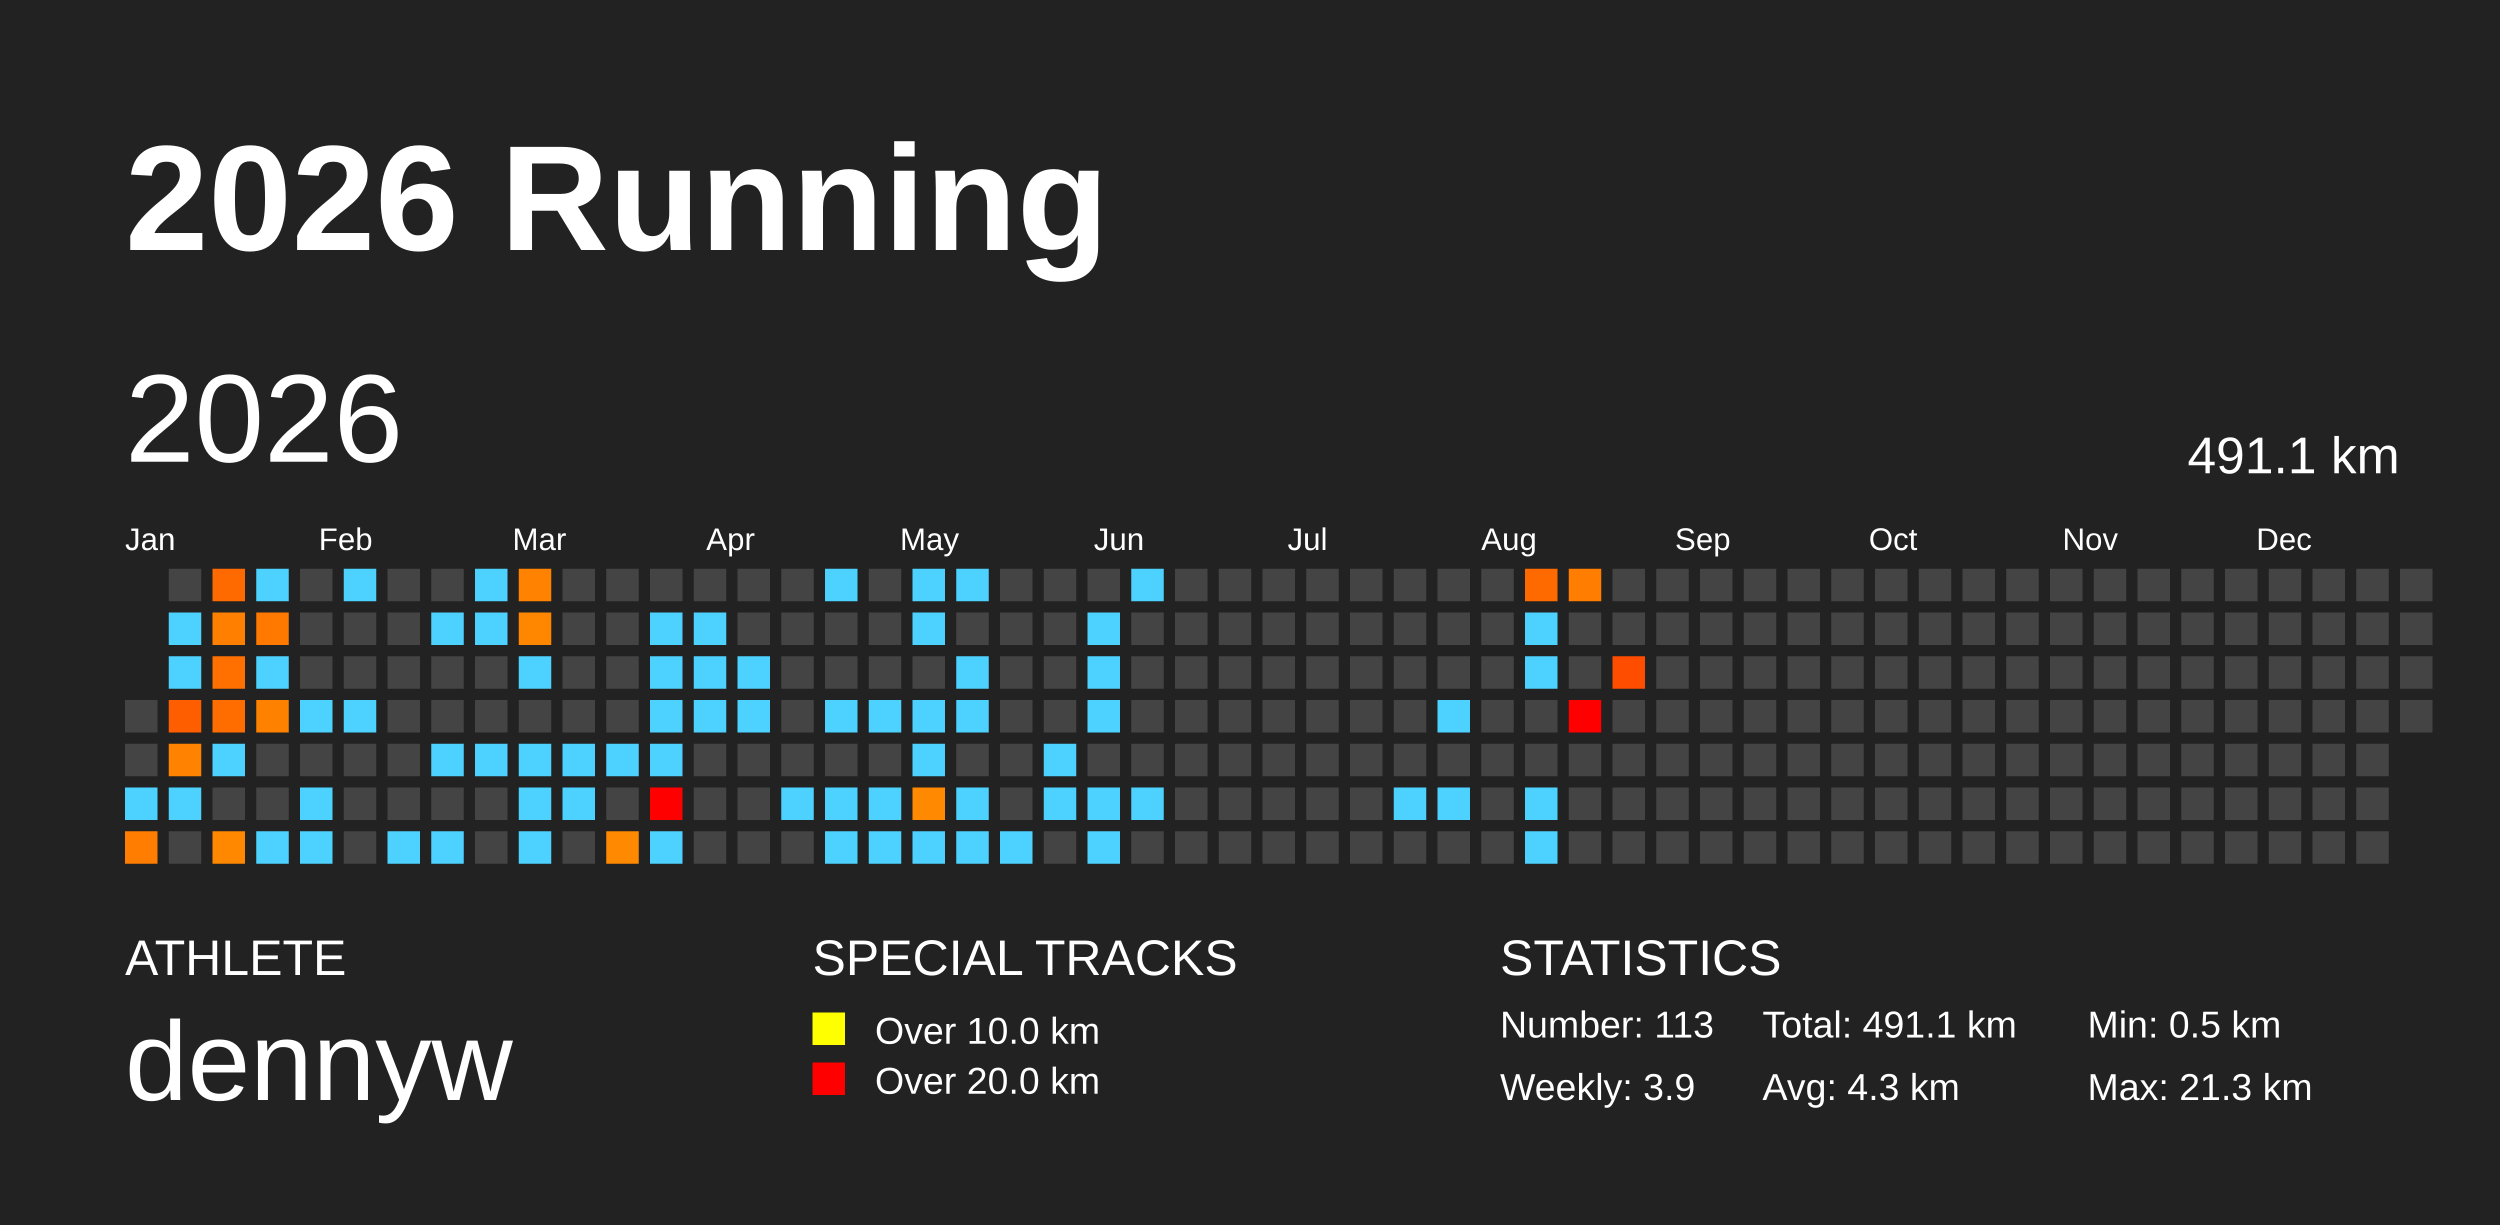
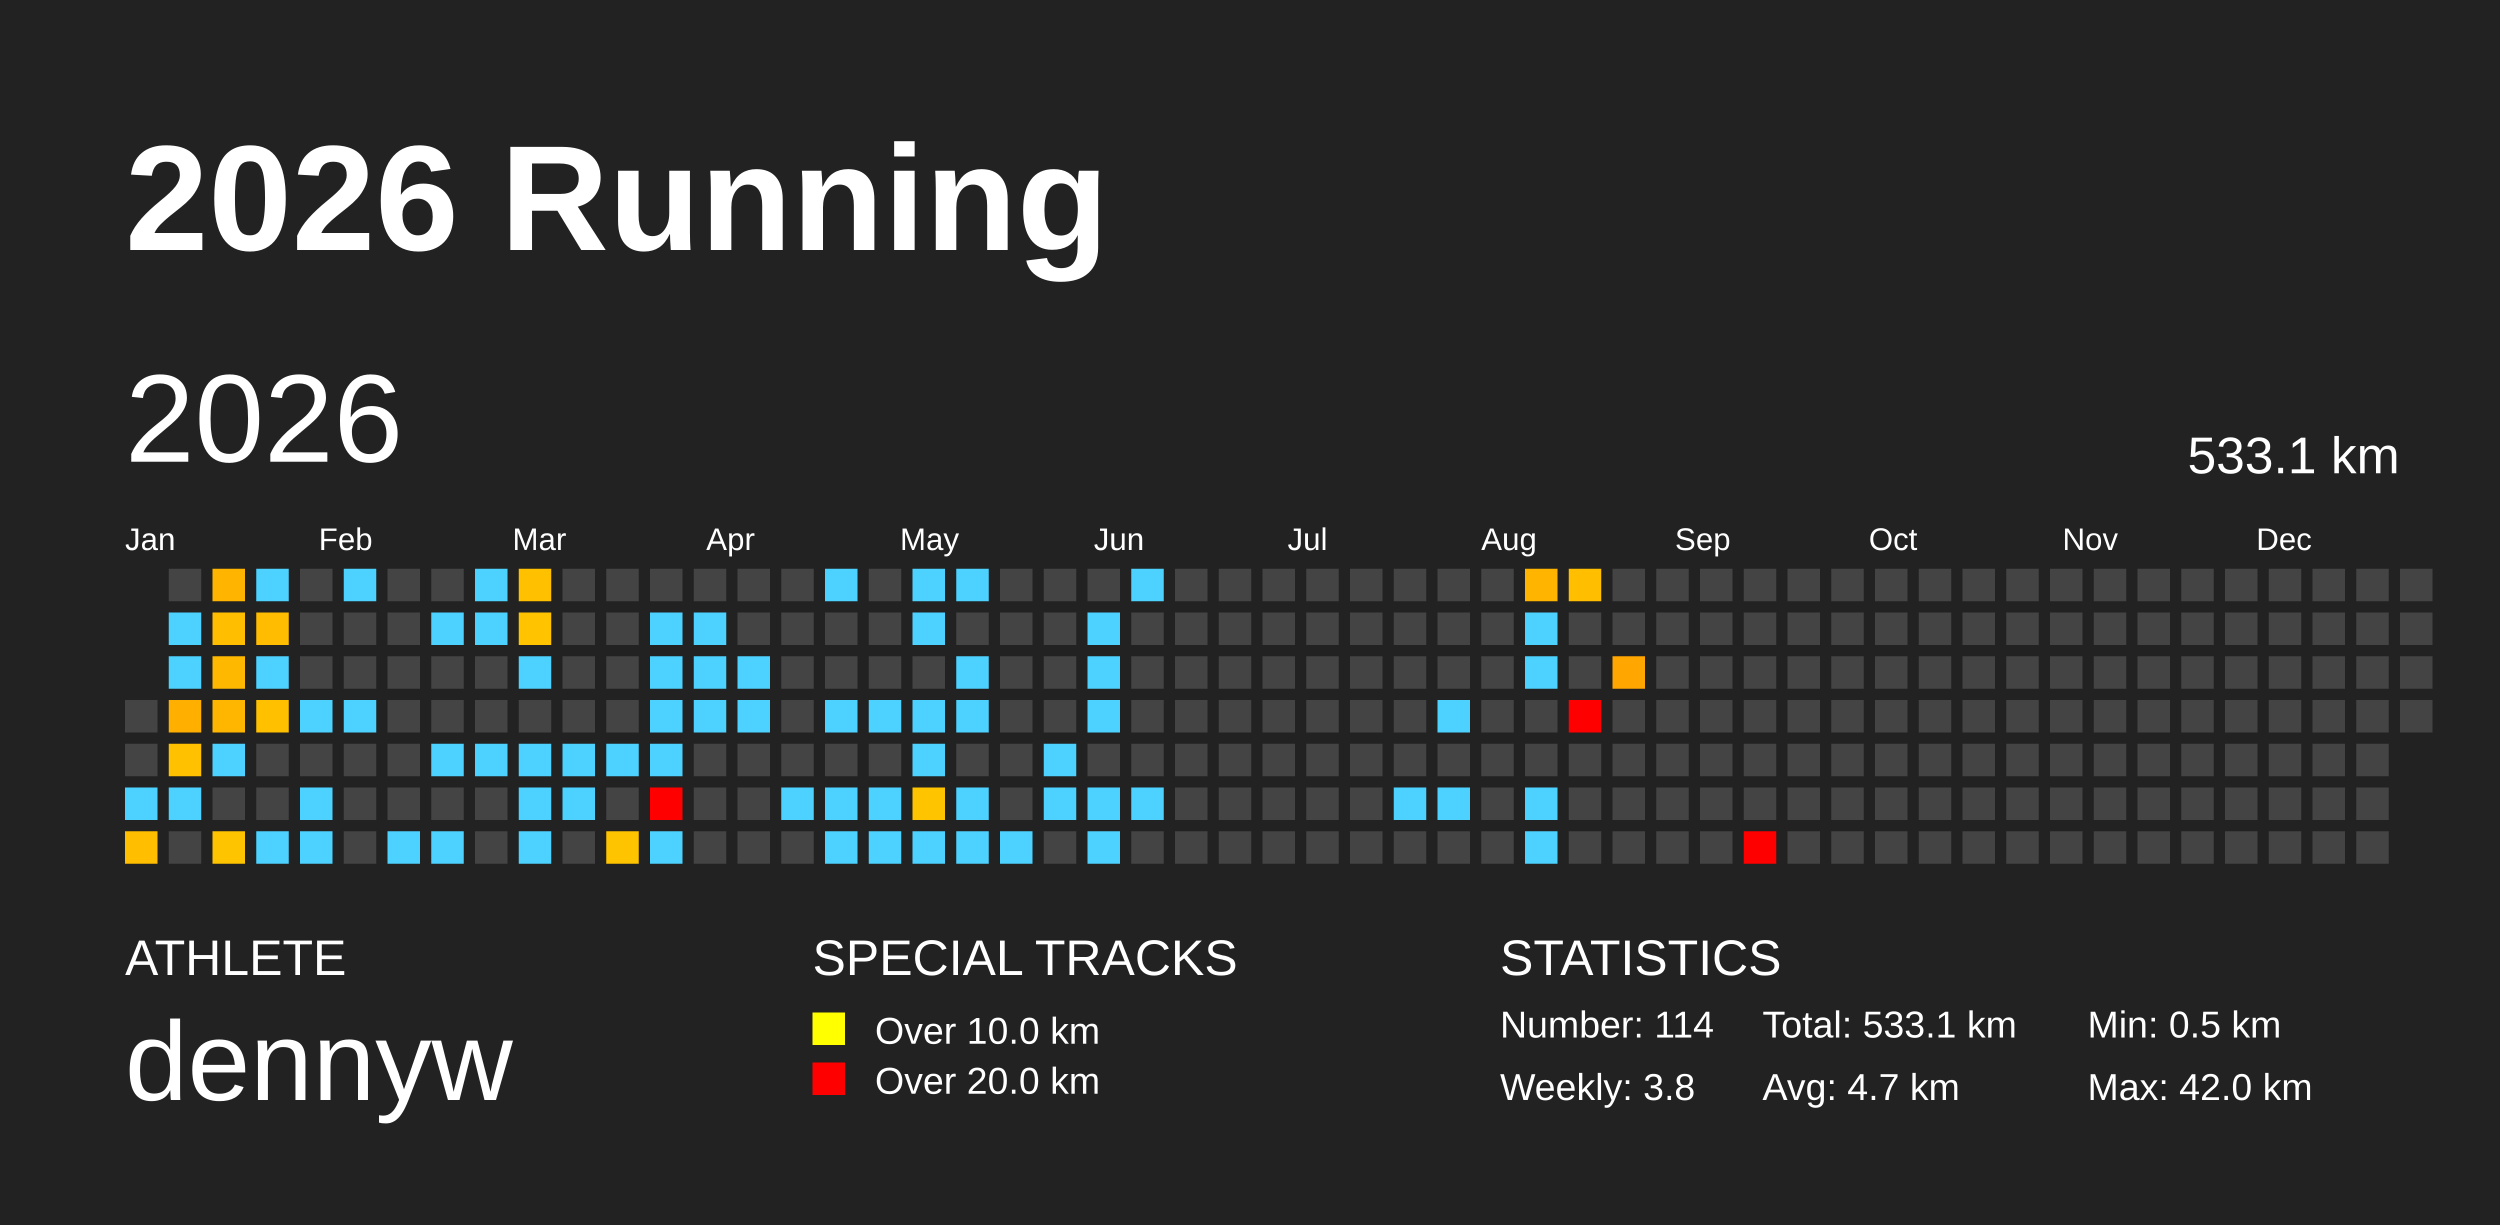
<svg xmlns="http://www.w3.org/2000/svg" baseProfile="full" height="98mm" version="1.1" viewBox="0,0,200,98" width="200mm">
  <defs />
  <rect fill="#222222" height="98" width="200" x="0" y="0" />
  <text fill="#FFFFFF" style="font-size:12px; font-family:Arial; font-weight:bold;" x="10" y="20">2026 Running</text>
  <text fill="#FFFFFF" style="font-size:4px; font-family:Arial" x="10" y="78">ATHLETE</text>
  <text fill="#FFFFFF" style="font-size:9px; font-family:Arial" x="10" y="88">dennyw</text>
  <text fill="#FFFFFF" style="font-size:4px; font-family:Arial" x="65" y="78">SPECIAL TRACKS</text>
  <rect fill="yellow" height="2.6" width="2.6" x="65" y="81" />
  <text fill="#FFFFFF" style="font-size:3px; font-family:Arial" x="70" y="83.5">Over 10.0 km</text>
  <rect fill="red" height="2.6" width="2.6" x="65" y="85" />
  <text fill="#FFFFFF" style="font-size:3px; font-family:Arial" x="70" y="87.5">Over 20.0 km</text>
  <text fill="#FFFFFF" style="font-size:4px; font-family:Arial" x="120" y="78">STATISTICS</text>
-   <text fill="#FFFFFF" style="font-size:3px; font-family:Arial" x="120" y="83">Number: 113</text>
-   <text fill="#FFFFFF" style="font-size:3px; font-family:Arial" x="120" y="88">Weekly: 3.9</text>
-   <text fill="#FFFFFF" style="font-size:3px; font-family:Arial" x="141" y="83">Total: 491.1 km</text>
-   <text fill="#FFFFFF" style="font-size:3px; font-family:Arial" x="141" y="88">Avg: 4.3 km</text>
+   <text fill="#FFFFFF" style="font-size:3px; font-family:Arial" x="120" y="83">Number: 114</text>
+   <text fill="#FFFFFF" style="font-size:3px; font-family:Arial" x="120" y="88">Weekly: 3.8</text>
+   <text fill="#FFFFFF" style="font-size:3px; font-family:Arial" x="141" y="83">Total: 533.1 km</text>
+   <text fill="#FFFFFF" style="font-size:3px; font-family:Arial" x="141" y="88">Avg: 4.7 km</text>
  <text fill="#FFFFFF" style="font-size:3px; font-family:Arial" x="167" y="83">Min: 0.5 km</text>
-   <text fill="#FFFFFF" style="font-size:3px; font-family:Arial" x="167" y="88">Max: 21.3 km</text>
+   <text fill="#FFFFFF" style="font-size:3px; font-family:Arial" x="167" y="88">Max: 42.0 km</text>
  <text dominant-baseline="hanging" fill="#FFFFFF" style="font-size:10.0px; font-family:Arial;" x="10" y="30">2026</text>
-   <text dominant-baseline="hanging" fill="#FFFFFF" style="font-size:4.125px; font-family:Arial;" x="175" y="35">491.1 km</text>
+   <text dominant-baseline="hanging" fill="#FFFFFF" style="font-size:4.125px; font-family:Arial;" x="175" y="35">533.1 km</text>
  <text fill="#FFFFFF" style="font-size:2.5px; font-family:Arial" x="10.0" y="44">Jan</text>
  <text fill="#FFFFFF" style="font-size:2.5px; font-family:Arial" x="25.5" y="44">Feb</text>
  <text fill="#FFFFFF" style="font-size:2.5px; font-family:Arial" x="41.0" y="44">Mar</text>
  <text fill="#FFFFFF" style="font-size:2.5px; font-family:Arial" x="56.5" y="44">Apr</text>
  <text fill="#FFFFFF" style="font-size:2.5px; font-family:Arial" x="72.0" y="44">May</text>
  <text fill="#FFFFFF" style="font-size:2.5px; font-family:Arial" x="87.5" y="44">Jun</text>
  <text fill="#FFFFFF" style="font-size:2.5px; font-family:Arial" x="103.0" y="44">Jul</text>
  <text fill="#FFFFFF" style="font-size:2.5px; font-family:Arial" x="118.5" y="44">Aug</text>
  <text fill="#FFFFFF" style="font-size:2.5px; font-family:Arial" x="134.0" y="44">Sep</text>
  <text fill="#FFFFFF" style="font-size:2.5px; font-family:Arial" x="149.5" y="44">Oct</text>
  <text fill="#FFFFFF" style="font-size:2.5px; font-family:Arial" x="165.0" y="44">Nov</text>
  <text fill="#FFFFFF" style="font-size:2.5px; font-family:Arial" x="180.5" y="44">Dec</text>
  <rect fill="#444444" height="2.6" width="2.6" x="10.0" y="56.0" />
  <rect fill="#444444" height="2.6" width="2.6" x="10.0" y="59.5" />
  <rect fill="#4dd2ff" height="2.6" width="2.6" x="10.0" y="63.0" />
-   <rect fill="#ff7d00" height="2.6" width="2.6" x="10.0" y="66.5" />
+   <rect fill="#ffbe00" height="2.6" width="2.6" x="10.0" y="66.5" />
  <rect fill="#444444" height="2.6" width="2.6" x="13.5" y="45.5" />
  <rect fill="#4dd2ff" height="2.6" width="2.6" x="13.5" y="49.0" />
  <rect fill="#4dd2ff" height="2.6" width="2.6" x="13.5" y="52.5" />
-   <rect fill="#ff5e00" height="2.6" width="2.6" x="13.5" y="56.0" />
-   <rect fill="#ff8200" height="2.6" width="2.6" x="13.5" y="59.5" />
+   <rect fill="#ffaf00" height="2.6" width="2.6" x="13.5" y="56.0" />
+   <rect fill="#ffc100" height="2.6" width="2.6" x="13.5" y="59.5" />
  <rect fill="#4dd2ff" height="2.6" width="2.6" x="13.5" y="63.0" />
  <rect fill="#444444" height="2.6" width="2.6" x="13.5" y="66.5" />
-   <rect fill="#ff6a00" height="2.6" width="2.6" x="17.0" y="45.5" />
-   <rect fill="#ff7f00" height="2.6" width="2.6" x="17.0" y="49.0" />
-   <rect fill="#ff7000" height="2.6" width="2.6" x="17.0" y="52.5" />
-   <rect fill="#ff6d00" height="2.6" width="2.6" x="17.0" y="56.0" />
+   <rect fill="#ffb500" height="2.6" width="2.6" x="17.0" y="45.5" />
+   <rect fill="#ffbf00" height="2.6" width="2.6" x="17.0" y="49.0" />
+   <rect fill="#ffb800" height="2.6" width="2.6" x="17.0" y="52.5" />
+   <rect fill="#ffb600" height="2.6" width="2.6" x="17.0" y="56.0" />
  <rect fill="#4dd2ff" height="2.6" width="2.6" x="17.0" y="59.5" />
  <rect fill="#444444" height="2.6" width="2.6" x="17.0" y="63.0" />
-   <rect fill="#ff8800" height="2.6" width="2.6" x="17.0" y="66.5" />
+   <rect fill="#ffc400" height="2.6" width="2.6" x="17.0" y="66.5" />
  <rect fill="#4dd2ff" height="2.6" width="2.6" x="20.5" y="45.5" />
-   <rect fill="#ff7800" height="2.6" width="2.6" x="20.5" y="49.0" />
+   <rect fill="#ffbc00" height="2.6" width="2.6" x="20.5" y="49.0" />
  <rect fill="#4dd2ff" height="2.6" width="2.6" x="20.5" y="52.5" />
-   <rect fill="#ff8100" height="2.6" width="2.6" x="20.5" y="56.0" />
+   <rect fill="#ffc000" height="2.6" width="2.6" x="20.5" y="56.0" />
  <rect fill="#444444" height="2.6" width="2.6" x="20.5" y="59.5" />
  <rect fill="#444444" height="2.6" width="2.6" x="20.5" y="63.0" />
  <rect fill="#4dd2ff" height="2.6" width="2.6" x="20.5" y="66.5" />
  <rect fill="#444444" height="2.6" width="2.6" x="24.0" y="45.5" />
  <rect fill="#444444" height="2.6" width="2.6" x="24.0" y="49.0" />
  <rect fill="#444444" height="2.6" width="2.6" x="24.0" y="52.5" />
  <rect fill="#4dd2ff" height="2.6" width="2.6" x="24.0" y="56.0" />
  <rect fill="#444444" height="2.6" width="2.6" x="24.0" y="59.5" />
  <rect fill="#4dd2ff" height="2.6" width="2.6" x="24.0" y="63.0" />
  <rect fill="#4dd2ff" height="2.6" width="2.6" x="24.0" y="66.5" />
  <rect fill="#4dd2ff" height="2.6" width="2.6" x="27.5" y="45.5" />
  <rect fill="#444444" height="2.6" width="2.6" x="27.5" y="49.0" />
  <rect fill="#444444" height="2.6" width="2.6" x="27.5" y="52.5" />
  <rect fill="#4dd2ff" height="2.6" width="2.6" x="27.5" y="56.0" />
  <rect fill="#444444" height="2.6" width="2.6" x="27.5" y="59.5" />
  <rect fill="#444444" height="2.6" width="2.6" x="27.5" y="63.0" />
  <rect fill="#444444" height="2.6" width="2.6" x="27.5" y="66.5" />
  <rect fill="#444444" height="2.6" width="2.6" x="31.0" y="45.5" />
  <rect fill="#444444" height="2.6" width="2.6" x="31.0" y="49.0" />
  <rect fill="#444444" height="2.6" width="2.6" x="31.0" y="52.5" />
  <rect fill="#444444" height="2.6" width="2.6" x="31.0" y="56.0" />
  <rect fill="#444444" height="2.6" width="2.6" x="31.0" y="59.5" />
  <rect fill="#444444" height="2.6" width="2.6" x="31.0" y="63.0" />
  <rect fill="#4dd2ff" height="2.6" width="2.6" x="31.0" y="66.5" />
  <rect fill="#444444" height="2.6" width="2.6" x="34.5" y="45.5" />
  <rect fill="#4dd2ff" height="2.6" width="2.6" x="34.5" y="49.0" />
  <rect fill="#444444" height="2.6" width="2.6" x="34.5" y="52.5" />
  <rect fill="#444444" height="2.6" width="2.6" x="34.5" y="56.0" />
  <rect fill="#4dd2ff" height="2.6" width="2.6" x="34.5" y="59.5" />
  <rect fill="#444444" height="2.6" width="2.6" x="34.5" y="63.0" />
  <rect fill="#4dd2ff" height="2.6" width="2.6" x="34.5" y="66.5" />
  <rect fill="#4dd2ff" height="2.6" width="2.6" x="38.0" y="45.5" />
  <rect fill="#4dd2ff" height="2.6" width="2.6" x="38.0" y="49.0" />
  <rect fill="#444444" height="2.6" width="2.6" x="38.0" y="52.5" />
  <rect fill="#444444" height="2.6" width="2.6" x="38.0" y="56.0" />
  <rect fill="#4dd2ff" height="2.6" width="2.6" x="38.0" y="59.5" />
  <rect fill="#444444" height="2.6" width="2.6" x="38.0" y="63.0" />
  <rect fill="#444444" height="2.6" width="2.6" x="38.0" y="66.5" />
-   <rect fill="#ff8200" height="2.6" width="2.6" x="41.5" y="45.5" />
-   <rect fill="#ff8700" height="2.6" width="2.6" x="41.5" y="49.0" />
+   <rect fill="#ffc000" height="2.6" width="2.6" x="41.5" y="45.5" />
+   <rect fill="#ffc300" height="2.6" width="2.6" x="41.5" y="49.0" />
  <rect fill="#4dd2ff" height="2.6" width="2.6" x="41.5" y="52.5" />
  <rect fill="#444444" height="2.6" width="2.6" x="41.5" y="56.0" />
  <rect fill="#4dd2ff" height="2.6" width="2.6" x="41.5" y="59.5" />
  <rect fill="#4dd2ff" height="2.6" width="2.6" x="41.5" y="63.0" />
  <rect fill="#4dd2ff" height="2.6" width="2.6" x="41.5" y="66.5" />
  <rect fill="#444444" height="2.6" width="2.6" x="45.0" y="45.5" />
  <rect fill="#444444" height="2.6" width="2.6" x="45.0" y="49.0" />
  <rect fill="#444444" height="2.6" width="2.6" x="45.0" y="52.5" />
  <rect fill="#444444" height="2.6" width="2.6" x="45.0" y="56.0" />
  <rect fill="#4dd2ff" height="2.6" width="2.6" x="45.0" y="59.5" />
  <rect fill="#4dd2ff" height="2.6" width="2.6" x="45.0" y="63.0" />
  <rect fill="#444444" height="2.6" width="2.6" x="45.0" y="66.5" />
  <rect fill="#444444" height="2.6" width="2.6" x="48.5" y="45.5" />
  <rect fill="#444444" height="2.6" width="2.6" x="48.5" y="49.0" />
  <rect fill="#444444" height="2.6" width="2.6" x="48.5" y="52.5" />
  <rect fill="#444444" height="2.6" width="2.6" x="48.5" y="56.0" />
  <rect fill="#4dd2ff" height="2.6" width="2.6" x="48.5" y="59.5" />
  <rect fill="#444444" height="2.6" width="2.6" x="48.5" y="63.0" />
-   <rect fill="#ff8900" height="2.6" width="2.6" x="48.5" y="66.5" />
+   <rect fill="#ffc400" height="2.6" width="2.6" x="48.5" y="66.5" />
  <rect fill="#444444" height="2.6" width="2.6" x="52.0" y="45.5" />
  <rect fill="#4dd2ff" height="2.6" width="2.6" x="52.0" y="49.0" />
  <rect fill="#4dd2ff" height="2.6" width="2.6" x="52.0" y="52.5" />
  <rect fill="#4dd2ff" height="2.6" width="2.6" x="52.0" y="56.0" />
  <rect fill="#4dd2ff" height="2.6" width="2.6" x="52.0" y="59.5" />
  <rect fill="red" height="2.6" width="2.6" x="52.0" y="63.0" />
  <rect fill="#4dd2ff" height="2.6" width="2.6" x="52.0" y="66.5" />
  <rect fill="#444444" height="2.6" width="2.6" x="55.5" y="45.5" />
  <rect fill="#4dd2ff" height="2.6" width="2.6" x="55.5" y="49.0" />
  <rect fill="#4dd2ff" height="2.6" width="2.6" x="55.5" y="52.5" />
  <rect fill="#4dd2ff" height="2.6" width="2.6" x="55.5" y="56.0" />
  <rect fill="#444444" height="2.6" width="2.6" x="55.5" y="59.5" />
  <rect fill="#444444" height="2.6" width="2.6" x="55.5" y="63.0" />
  <rect fill="#444444" height="2.6" width="2.6" x="55.5" y="66.5" />
  <rect fill="#444444" height="2.6" width="2.6" x="59.0" y="45.5" />
  <rect fill="#444444" height="2.6" width="2.6" x="59.0" y="49.0" />
  <rect fill="#4dd2ff" height="2.6" width="2.6" x="59.0" y="52.5" />
  <rect fill="#4dd2ff" height="2.6" width="2.6" x="59.0" y="56.0" />
  <rect fill="#444444" height="2.6" width="2.6" x="59.0" y="59.5" />
  <rect fill="#444444" height="2.6" width="2.6" x="59.0" y="63.0" />
  <rect fill="#444444" height="2.6" width="2.6" x="59.0" y="66.5" />
  <rect fill="#444444" height="2.6" width="2.6" x="62.5" y="45.5" />
  <rect fill="#444444" height="2.6" width="2.6" x="62.5" y="49.0" />
  <rect fill="#444444" height="2.6" width="2.6" x="62.5" y="52.5" />
  <rect fill="#444444" height="2.6" width="2.6" x="62.5" y="56.0" />
  <rect fill="#444444" height="2.6" width="2.6" x="62.5" y="59.5" />
  <rect fill="#4dd2ff" height="2.6" width="2.6" x="62.5" y="63.0" />
  <rect fill="#444444" height="2.6" width="2.6" x="62.5" y="66.5" />
  <rect fill="#4dd2ff" height="2.6" width="2.6" x="66.0" y="45.5" />
  <rect fill="#444444" height="2.6" width="2.6" x="66.0" y="49.0" />
  <rect fill="#444444" height="2.6" width="2.6" x="66.0" y="52.5" />
  <rect fill="#4dd2ff" height="2.6" width="2.6" x="66.0" y="56.0" />
  <rect fill="#444444" height="2.6" width="2.6" x="66.0" y="59.5" />
  <rect fill="#4dd2ff" height="2.6" width="2.6" x="66.0" y="63.0" />
  <rect fill="#4dd2ff" height="2.6" width="2.6" x="66.0" y="66.5" />
  <rect fill="#444444" height="2.6" width="2.6" x="69.5" y="45.5" />
  <rect fill="#444444" height="2.6" width="2.6" x="69.5" y="49.0" />
  <rect fill="#444444" height="2.6" width="2.6" x="69.5" y="52.5" />
  <rect fill="#4dd2ff" height="2.6" width="2.6" x="69.5" y="56.0" />
  <rect fill="#444444" height="2.6" width="2.6" x="69.5" y="59.5" />
  <rect fill="#4dd2ff" height="2.6" width="2.6" x="69.5" y="63.0" />
  <rect fill="#4dd2ff" height="2.6" width="2.6" x="69.5" y="66.5" />
  <rect fill="#4dd2ff" height="2.6" width="2.6" x="73.0" y="45.5" />
  <rect fill="#4dd2ff" height="2.6" width="2.6" x="73.0" y="49.0" />
  <rect fill="#444444" height="2.6" width="2.6" x="73.0" y="52.5" />
  <rect fill="#4dd2ff" height="2.6" width="2.6" x="73.0" y="56.0" />
  <rect fill="#4dd2ff" height="2.6" width="2.6" x="73.0" y="59.5" />
-   <rect fill="#ff8900" height="2.6" width="2.6" x="73.0" y="63.0" />
+   <rect fill="#ffc400" height="2.6" width="2.6" x="73.0" y="63.0" />
  <rect fill="#4dd2ff" height="2.6" width="2.6" x="73.0" y="66.5" />
  <rect fill="#4dd2ff" height="2.6" width="2.6" x="76.5" y="45.5" />
  <rect fill="#444444" height="2.6" width="2.6" x="76.5" y="49.0" />
  <rect fill="#4dd2ff" height="2.6" width="2.6" x="76.5" y="52.5" />
  <rect fill="#4dd2ff" height="2.6" width="2.6" x="76.5" y="56.0" />
  <rect fill="#444444" height="2.6" width="2.6" x="76.5" y="59.5" />
  <rect fill="#4dd2ff" height="2.6" width="2.6" x="76.5" y="63.0" />
  <rect fill="#4dd2ff" height="2.6" width="2.6" x="76.5" y="66.5" />
  <rect fill="#444444" height="2.6" width="2.6" x="80.0" y="45.5" />
  <rect fill="#444444" height="2.6" width="2.6" x="80.0" y="49.0" />
  <rect fill="#444444" height="2.6" width="2.6" x="80.0" y="52.5" />
  <rect fill="#444444" height="2.6" width="2.6" x="80.0" y="56.0" />
  <rect fill="#444444" height="2.6" width="2.6" x="80.0" y="59.5" />
  <rect fill="#444444" height="2.6" width="2.6" x="80.0" y="63.0" />
  <rect fill="#4dd2ff" height="2.6" width="2.6" x="80.0" y="66.5" />
  <rect fill="#444444" height="2.6" width="2.6" x="83.5" y="45.5" />
  <rect fill="#444444" height="2.6" width="2.6" x="83.5" y="49.0" />
  <rect fill="#444444" height="2.6" width="2.6" x="83.5" y="52.5" />
  <rect fill="#444444" height="2.6" width="2.6" x="83.5" y="56.0" />
  <rect fill="#4dd2ff" height="2.6" width="2.6" x="83.5" y="59.5" />
  <rect fill="#4dd2ff" height="2.6" width="2.6" x="83.5" y="63.0" />
  <rect fill="#444444" height="2.6" width="2.6" x="83.5" y="66.5" />
  <rect fill="#444444" height="2.6" width="2.6" x="87.0" y="45.5" />
  <rect fill="#4dd2ff" height="2.6" width="2.6" x="87.0" y="49.0" />
  <rect fill="#4dd2ff" height="2.6" width="2.6" x="87.0" y="52.5" />
  <rect fill="#4dd2ff" height="2.6" width="2.6" x="87.0" y="56.0" />
  <rect fill="#444444" height="2.6" width="2.6" x="87.0" y="59.5" />
  <rect fill="#4dd2ff" height="2.6" width="2.6" x="87.0" y="63.0" />
  <rect fill="#4dd2ff" height="2.6" width="2.6" x="87.0" y="66.5" />
  <rect fill="#4dd2ff" height="2.6" width="2.6" x="90.5" y="45.5" />
  <rect fill="#444444" height="2.6" width="2.6" x="90.5" y="49.0" />
  <rect fill="#444444" height="2.6" width="2.6" x="90.5" y="52.5" />
  <rect fill="#444444" height="2.6" width="2.6" x="90.5" y="56.0" />
  <rect fill="#444444" height="2.6" width="2.6" x="90.5" y="59.5" />
  <rect fill="#4dd2ff" height="2.6" width="2.6" x="90.5" y="63.0" />
  <rect fill="#444444" height="2.6" width="2.6" x="90.5" y="66.5" />
  <rect fill="#444444" height="2.6" width="2.6" x="94.0" y="45.5" />
  <rect fill="#444444" height="2.6" width="2.6" x="94.0" y="49.0" />
  <rect fill="#444444" height="2.6" width="2.6" x="94.0" y="52.5" />
  <rect fill="#444444" height="2.6" width="2.6" x="94.0" y="56.0" />
  <rect fill="#444444" height="2.6" width="2.6" x="94.0" y="59.5" />
  <rect fill="#444444" height="2.6" width="2.6" x="94.0" y="63.0" />
  <rect fill="#444444" height="2.6" width="2.6" x="94.0" y="66.5" />
  <rect fill="#444444" height="2.6" width="2.6" x="97.5" y="45.5" />
  <rect fill="#444444" height="2.6" width="2.6" x="97.5" y="49.0" />
  <rect fill="#444444" height="2.6" width="2.6" x="97.5" y="52.5" />
  <rect fill="#444444" height="2.6" width="2.6" x="97.5" y="56.0" />
  <rect fill="#444444" height="2.6" width="2.6" x="97.5" y="59.5" />
  <rect fill="#444444" height="2.6" width="2.6" x="97.5" y="63.0" />
  <rect fill="#444444" height="2.6" width="2.6" x="97.5" y="66.5" />
  <rect fill="#444444" height="2.6" width="2.6" x="101.0" y="45.5" />
  <rect fill="#444444" height="2.6" width="2.6" x="101.0" y="49.0" />
  <rect fill="#444444" height="2.6" width="2.6" x="101.0" y="52.5" />
  <rect fill="#444444" height="2.6" width="2.6" x="101.0" y="56.0" />
  <rect fill="#444444" height="2.6" width="2.6" x="101.0" y="59.5" />
  <rect fill="#444444" height="2.6" width="2.6" x="101.0" y="63.0" />
  <rect fill="#444444" height="2.6" width="2.6" x="101.0" y="66.5" />
  <rect fill="#444444" height="2.6" width="2.6" x="104.5" y="45.5" />
  <rect fill="#444444" height="2.6" width="2.6" x="104.5" y="49.0" />
  <rect fill="#444444" height="2.6" width="2.6" x="104.5" y="52.5" />
  <rect fill="#444444" height="2.6" width="2.6" x="104.5" y="56.0" />
  <rect fill="#444444" height="2.6" width="2.6" x="104.5" y="59.5" />
  <rect fill="#444444" height="2.6" width="2.6" x="104.5" y="63.0" />
  <rect fill="#444444" height="2.6" width="2.6" x="104.5" y="66.5" />
  <rect fill="#444444" height="2.6" width="2.6" x="108.0" y="45.5" />
  <rect fill="#444444" height="2.6" width="2.6" x="108.0" y="49.0" />
  <rect fill="#444444" height="2.6" width="2.6" x="108.0" y="52.5" />
  <rect fill="#444444" height="2.6" width="2.6" x="108.0" y="56.0" />
  <rect fill="#444444" height="2.6" width="2.6" x="108.0" y="59.5" />
  <rect fill="#444444" height="2.6" width="2.6" x="108.0" y="63.0" />
  <rect fill="#444444" height="2.6" width="2.6" x="108.0" y="66.5" />
  <rect fill="#444444" height="2.6" width="2.6" x="111.5" y="45.5" />
  <rect fill="#444444" height="2.6" width="2.6" x="111.5" y="49.0" />
  <rect fill="#444444" height="2.6" width="2.6" x="111.5" y="52.5" />
  <rect fill="#444444" height="2.6" width="2.6" x="111.5" y="56.0" />
  <rect fill="#444444" height="2.6" width="2.6" x="111.5" y="59.5" />
  <rect fill="#4dd2ff" height="2.6" width="2.6" x="111.5" y="63.0" />
  <rect fill="#444444" height="2.6" width="2.6" x="111.5" y="66.5" />
  <rect fill="#444444" height="2.6" width="2.6" x="115.0" y="45.5" />
  <rect fill="#444444" height="2.6" width="2.6" x="115.0" y="49.0" />
  <rect fill="#444444" height="2.6" width="2.6" x="115.0" y="52.5" />
  <rect fill="#4dd2ff" height="2.6" width="2.6" x="115.0" y="56.0" />
  <rect fill="#444444" height="2.6" width="2.6" x="115.0" y="59.5" />
  <rect fill="#4dd2ff" height="2.6" width="2.6" x="115.0" y="63.0" />
  <rect fill="#444444" height="2.6" width="2.6" x="115.0" y="66.5" />
  <rect fill="#444444" height="2.6" width="2.6" x="118.5" y="45.5" />
  <rect fill="#444444" height="2.6" width="2.6" x="118.5" y="49.0" />
  <rect fill="#444444" height="2.6" width="2.6" x="118.5" y="52.5" />
  <rect fill="#444444" height="2.6" width="2.6" x="118.5" y="56.0" />
  <rect fill="#444444" height="2.6" width="2.6" x="118.5" y="59.5" />
  <rect fill="#444444" height="2.6" width="2.6" x="118.5" y="63.0" />
  <rect fill="#444444" height="2.6" width="2.6" x="118.5" y="66.5" />
-   <rect fill="#ff6a00" height="2.6" width="2.6" x="122.0" y="45.5" />
+   <rect fill="#ffb500" height="2.6" width="2.6" x="122.0" y="45.5" />
  <rect fill="#4dd2ff" height="2.6" width="2.6" x="122.0" y="49.0" />
  <rect fill="#4dd2ff" height="2.6" width="2.6" x="122.0" y="52.5" />
  <rect fill="#444444" height="2.6" width="2.6" x="122.0" y="56.0" />
  <rect fill="#444444" height="2.6" width="2.6" x="122.0" y="59.5" />
  <rect fill="#4dd2ff" height="2.6" width="2.6" x="122.0" y="63.0" />
  <rect fill="#4dd2ff" height="2.6" width="2.6" x="122.0" y="66.5" />
-   <rect fill="#ff7d00" height="2.6" width="2.6" x="125.5" y="45.5" />
+   <rect fill="#ffbe00" height="2.6" width="2.6" x="125.5" y="45.5" />
  <rect fill="#444444" height="2.6" width="2.6" x="125.5" y="49.0" />
  <rect fill="#444444" height="2.6" width="2.6" x="125.5" y="52.5" />
  <rect fill="red" height="2.6" width="2.6" x="125.5" y="56.0" />
  <rect fill="#444444" height="2.6" width="2.6" x="125.5" y="59.5" />
  <rect fill="#444444" height="2.6" width="2.6" x="125.5" y="63.0" />
  <rect fill="#444444" height="2.6" width="2.6" x="125.5" y="66.5" />
  <rect fill="#444444" height="2.6" width="2.6" x="129.0" y="45.5" />
  <rect fill="#444444" height="2.6" width="2.6" x="129.0" y="49.0" />
-   <rect fill="#ff4d00" height="2.6" width="2.6" x="129.0" y="52.5" />
+   <rect fill="#ffa600" height="2.6" width="2.6" x="129.0" y="52.5" />
  <rect fill="#444444" height="2.6" width="2.6" x="129.0" y="56.0" />
  <rect fill="#444444" height="2.6" width="2.6" x="129.0" y="59.5" />
  <rect fill="#444444" height="2.6" width="2.6" x="129.0" y="63.0" />
  <rect fill="#444444" height="2.6" width="2.6" x="129.0" y="66.5" />
  <rect fill="#444444" height="2.6" width="2.6" x="132.5" y="45.5" />
  <rect fill="#444444" height="2.6" width="2.6" x="132.5" y="49.0" />
  <rect fill="#444444" height="2.6" width="2.6" x="132.5" y="52.5" />
  <rect fill="#444444" height="2.6" width="2.6" x="132.5" y="56.0" />
  <rect fill="#444444" height="2.6" width="2.6" x="132.5" y="59.5" />
  <rect fill="#444444" height="2.6" width="2.6" x="132.5" y="63.0" />
  <rect fill="#444444" height="2.6" width="2.6" x="132.5" y="66.5" />
  <rect fill="#444444" height="2.6" width="2.6" x="136.0" y="45.5" />
  <rect fill="#444444" height="2.6" width="2.6" x="136.0" y="49.0" />
  <rect fill="#444444" height="2.6" width="2.6" x="136.0" y="52.5" />
  <rect fill="#444444" height="2.6" width="2.6" x="136.0" y="56.0" />
  <rect fill="#444444" height="2.6" width="2.6" x="136.0" y="59.5" />
  <rect fill="#444444" height="2.6" width="2.6" x="136.0" y="63.0" />
  <rect fill="#444444" height="2.6" width="2.6" x="136.0" y="66.5" />
  <rect fill="#444444" height="2.6" width="2.6" x="139.5" y="45.5" />
  <rect fill="#444444" height="2.6" width="2.6" x="139.5" y="49.0" />
  <rect fill="#444444" height="2.6" width="2.6" x="139.5" y="52.5" />
  <rect fill="#444444" height="2.6" width="2.6" x="139.5" y="56.0" />
  <rect fill="#444444" height="2.6" width="2.6" x="139.5" y="59.5" />
  <rect fill="#444444" height="2.6" width="2.6" x="139.5" y="63.0" />
-   <rect fill="#444444" height="2.6" width="2.6" x="139.5" y="66.5" />
+   <rect fill="red" height="2.6" width="2.6" x="139.5" y="66.5" />
  <rect fill="#444444" height="2.6" width="2.6" x="143.0" y="45.5" />
  <rect fill="#444444" height="2.6" width="2.6" x="143.0" y="49.0" />
  <rect fill="#444444" height="2.6" width="2.6" x="143.0" y="52.5" />
  <rect fill="#444444" height="2.6" width="2.6" x="143.0" y="56.0" />
  <rect fill="#444444" height="2.6" width="2.6" x="143.0" y="59.5" />
  <rect fill="#444444" height="2.6" width="2.6" x="143.0" y="63.0" />
  <rect fill="#444444" height="2.6" width="2.6" x="143.0" y="66.5" />
  <rect fill="#444444" height="2.6" width="2.6" x="146.5" y="45.5" />
  <rect fill="#444444" height="2.6" width="2.6" x="146.5" y="49.0" />
  <rect fill="#444444" height="2.6" width="2.6" x="146.5" y="52.5" />
  <rect fill="#444444" height="2.6" width="2.6" x="146.5" y="56.0" />
  <rect fill="#444444" height="2.6" width="2.6" x="146.5" y="59.5" />
  <rect fill="#444444" height="2.6" width="2.6" x="146.5" y="63.0" />
  <rect fill="#444444" height="2.6" width="2.6" x="146.5" y="66.5" />
  <rect fill="#444444" height="2.6" width="2.6" x="150.0" y="45.5" />
  <rect fill="#444444" height="2.6" width="2.6" x="150.0" y="49.0" />
  <rect fill="#444444" height="2.6" width="2.6" x="150.0" y="52.5" />
  <rect fill="#444444" height="2.6" width="2.6" x="150.0" y="56.0" />
  <rect fill="#444444" height="2.6" width="2.6" x="150.0" y="59.5" />
  <rect fill="#444444" height="2.6" width="2.6" x="150.0" y="63.0" />
  <rect fill="#444444" height="2.6" width="2.6" x="150.0" y="66.5" />
  <rect fill="#444444" height="2.6" width="2.6" x="153.5" y="45.5" />
  <rect fill="#444444" height="2.6" width="2.6" x="153.5" y="49.0" />
  <rect fill="#444444" height="2.6" width="2.6" x="153.5" y="52.5" />
  <rect fill="#444444" height="2.6" width="2.6" x="153.5" y="56.0" />
  <rect fill="#444444" height="2.6" width="2.6" x="153.5" y="59.5" />
  <rect fill="#444444" height="2.6" width="2.6" x="153.5" y="63.0" />
  <rect fill="#444444" height="2.6" width="2.6" x="153.5" y="66.5" />
  <rect fill="#444444" height="2.6" width="2.6" x="157.0" y="45.5" />
  <rect fill="#444444" height="2.6" width="2.6" x="157.0" y="49.0" />
  <rect fill="#444444" height="2.6" width="2.6" x="157.0" y="52.5" />
  <rect fill="#444444" height="2.6" width="2.6" x="157.0" y="56.0" />
  <rect fill="#444444" height="2.6" width="2.6" x="157.0" y="59.5" />
  <rect fill="#444444" height="2.6" width="2.6" x="157.0" y="63.0" />
  <rect fill="#444444" height="2.6" width="2.6" x="157.0" y="66.5" />
  <rect fill="#444444" height="2.6" width="2.6" x="160.5" y="45.5" />
  <rect fill="#444444" height="2.6" width="2.6" x="160.5" y="49.0" />
  <rect fill="#444444" height="2.6" width="2.6" x="160.5" y="52.5" />
  <rect fill="#444444" height="2.6" width="2.6" x="160.5" y="56.0" />
  <rect fill="#444444" height="2.6" width="2.6" x="160.5" y="59.5" />
  <rect fill="#444444" height="2.6" width="2.6" x="160.5" y="63.0" />
  <rect fill="#444444" height="2.6" width="2.6" x="160.5" y="66.5" />
  <rect fill="#444444" height="2.6" width="2.6" x="164.0" y="45.5" />
  <rect fill="#444444" height="2.6" width="2.6" x="164.0" y="49.0" />
  <rect fill="#444444" height="2.6" width="2.6" x="164.0" y="52.5" />
  <rect fill="#444444" height="2.6" width="2.6" x="164.0" y="56.0" />
  <rect fill="#444444" height="2.6" width="2.6" x="164.0" y="59.5" />
  <rect fill="#444444" height="2.6" width="2.6" x="164.0" y="63.0" />
  <rect fill="#444444" height="2.6" width="2.6" x="164.0" y="66.5" />
  <rect fill="#444444" height="2.6" width="2.6" x="167.5" y="45.5" />
  <rect fill="#444444" height="2.6" width="2.6" x="167.5" y="49.0" />
  <rect fill="#444444" height="2.6" width="2.6" x="167.5" y="52.5" />
  <rect fill="#444444" height="2.6" width="2.6" x="167.5" y="56.0" />
  <rect fill="#444444" height="2.6" width="2.6" x="167.5" y="59.5" />
  <rect fill="#444444" height="2.6" width="2.6" x="167.5" y="63.0" />
  <rect fill="#444444" height="2.6" width="2.6" x="167.5" y="66.5" />
  <rect fill="#444444" height="2.6" width="2.6" x="171.0" y="45.5" />
  <rect fill="#444444" height="2.6" width="2.6" x="171.0" y="49.0" />
  <rect fill="#444444" height="2.6" width="2.6" x="171.0" y="52.5" />
  <rect fill="#444444" height="2.6" width="2.6" x="171.0" y="56.0" />
  <rect fill="#444444" height="2.6" width="2.6" x="171.0" y="59.5" />
  <rect fill="#444444" height="2.6" width="2.6" x="171.0" y="63.0" />
  <rect fill="#444444" height="2.6" width="2.6" x="171.0" y="66.5" />
  <rect fill="#444444" height="2.6" width="2.6" x="174.5" y="45.5" />
  <rect fill="#444444" height="2.6" width="2.6" x="174.5" y="49.0" />
  <rect fill="#444444" height="2.6" width="2.6" x="174.5" y="52.5" />
  <rect fill="#444444" height="2.6" width="2.6" x="174.5" y="56.0" />
  <rect fill="#444444" height="2.6" width="2.6" x="174.5" y="59.5" />
  <rect fill="#444444" height="2.6" width="2.6" x="174.5" y="63.0" />
  <rect fill="#444444" height="2.6" width="2.6" x="174.5" y="66.5" />
  <rect fill="#444444" height="2.6" width="2.6" x="178.0" y="45.5" />
  <rect fill="#444444" height="2.6" width="2.6" x="178.0" y="49.0" />
  <rect fill="#444444" height="2.6" width="2.6" x="178.0" y="52.5" />
  <rect fill="#444444" height="2.6" width="2.6" x="178.0" y="56.0" />
  <rect fill="#444444" height="2.6" width="2.6" x="178.0" y="59.5" />
  <rect fill="#444444" height="2.6" width="2.6" x="178.0" y="63.0" />
  <rect fill="#444444" height="2.6" width="2.6" x="178.0" y="66.5" />
  <rect fill="#444444" height="2.6" width="2.6" x="181.5" y="45.5" />
  <rect fill="#444444" height="2.6" width="2.6" x="181.5" y="49.0" />
  <rect fill="#444444" height="2.6" width="2.6" x="181.5" y="52.5" />
  <rect fill="#444444" height="2.6" width="2.6" x="181.5" y="56.0" />
  <rect fill="#444444" height="2.6" width="2.6" x="181.5" y="59.5" />
  <rect fill="#444444" height="2.6" width="2.6" x="181.5" y="63.0" />
  <rect fill="#444444" height="2.6" width="2.6" x="181.5" y="66.5" />
  <rect fill="#444444" height="2.6" width="2.6" x="185.0" y="45.5" />
  <rect fill="#444444" height="2.6" width="2.6" x="185.0" y="49.0" />
  <rect fill="#444444" height="2.6" width="2.6" x="185.0" y="52.5" />
  <rect fill="#444444" height="2.6" width="2.6" x="185.0" y="56.0" />
  <rect fill="#444444" height="2.6" width="2.6" x="185.0" y="59.5" />
  <rect fill="#444444" height="2.6" width="2.6" x="185.0" y="63.0" />
  <rect fill="#444444" height="2.6" width="2.6" x="185.0" y="66.5" />
  <rect fill="#444444" height="2.6" width="2.6" x="188.5" y="45.5" />
  <rect fill="#444444" height="2.6" width="2.6" x="188.5" y="49.0" />
  <rect fill="#444444" height="2.6" width="2.6" x="188.5" y="52.5" />
  <rect fill="#444444" height="2.6" width="2.6" x="188.5" y="56.0" />
  <rect fill="#444444" height="2.6" width="2.6" x="188.5" y="59.5" />
  <rect fill="#444444" height="2.6" width="2.6" x="188.5" y="63.0" />
  <rect fill="#444444" height="2.6" width="2.6" x="188.5" y="66.5" />
  <rect fill="#444444" height="2.6" width="2.6" x="192.0" y="45.5" />
  <rect fill="#444444" height="2.6" width="2.6" x="192.0" y="49.0" />
  <rect fill="#444444" height="2.6" width="2.6" x="192.0" y="52.5" />
  <rect fill="#444444" height="2.6" width="2.6" x="192.0" y="56.0" />
</svg>
